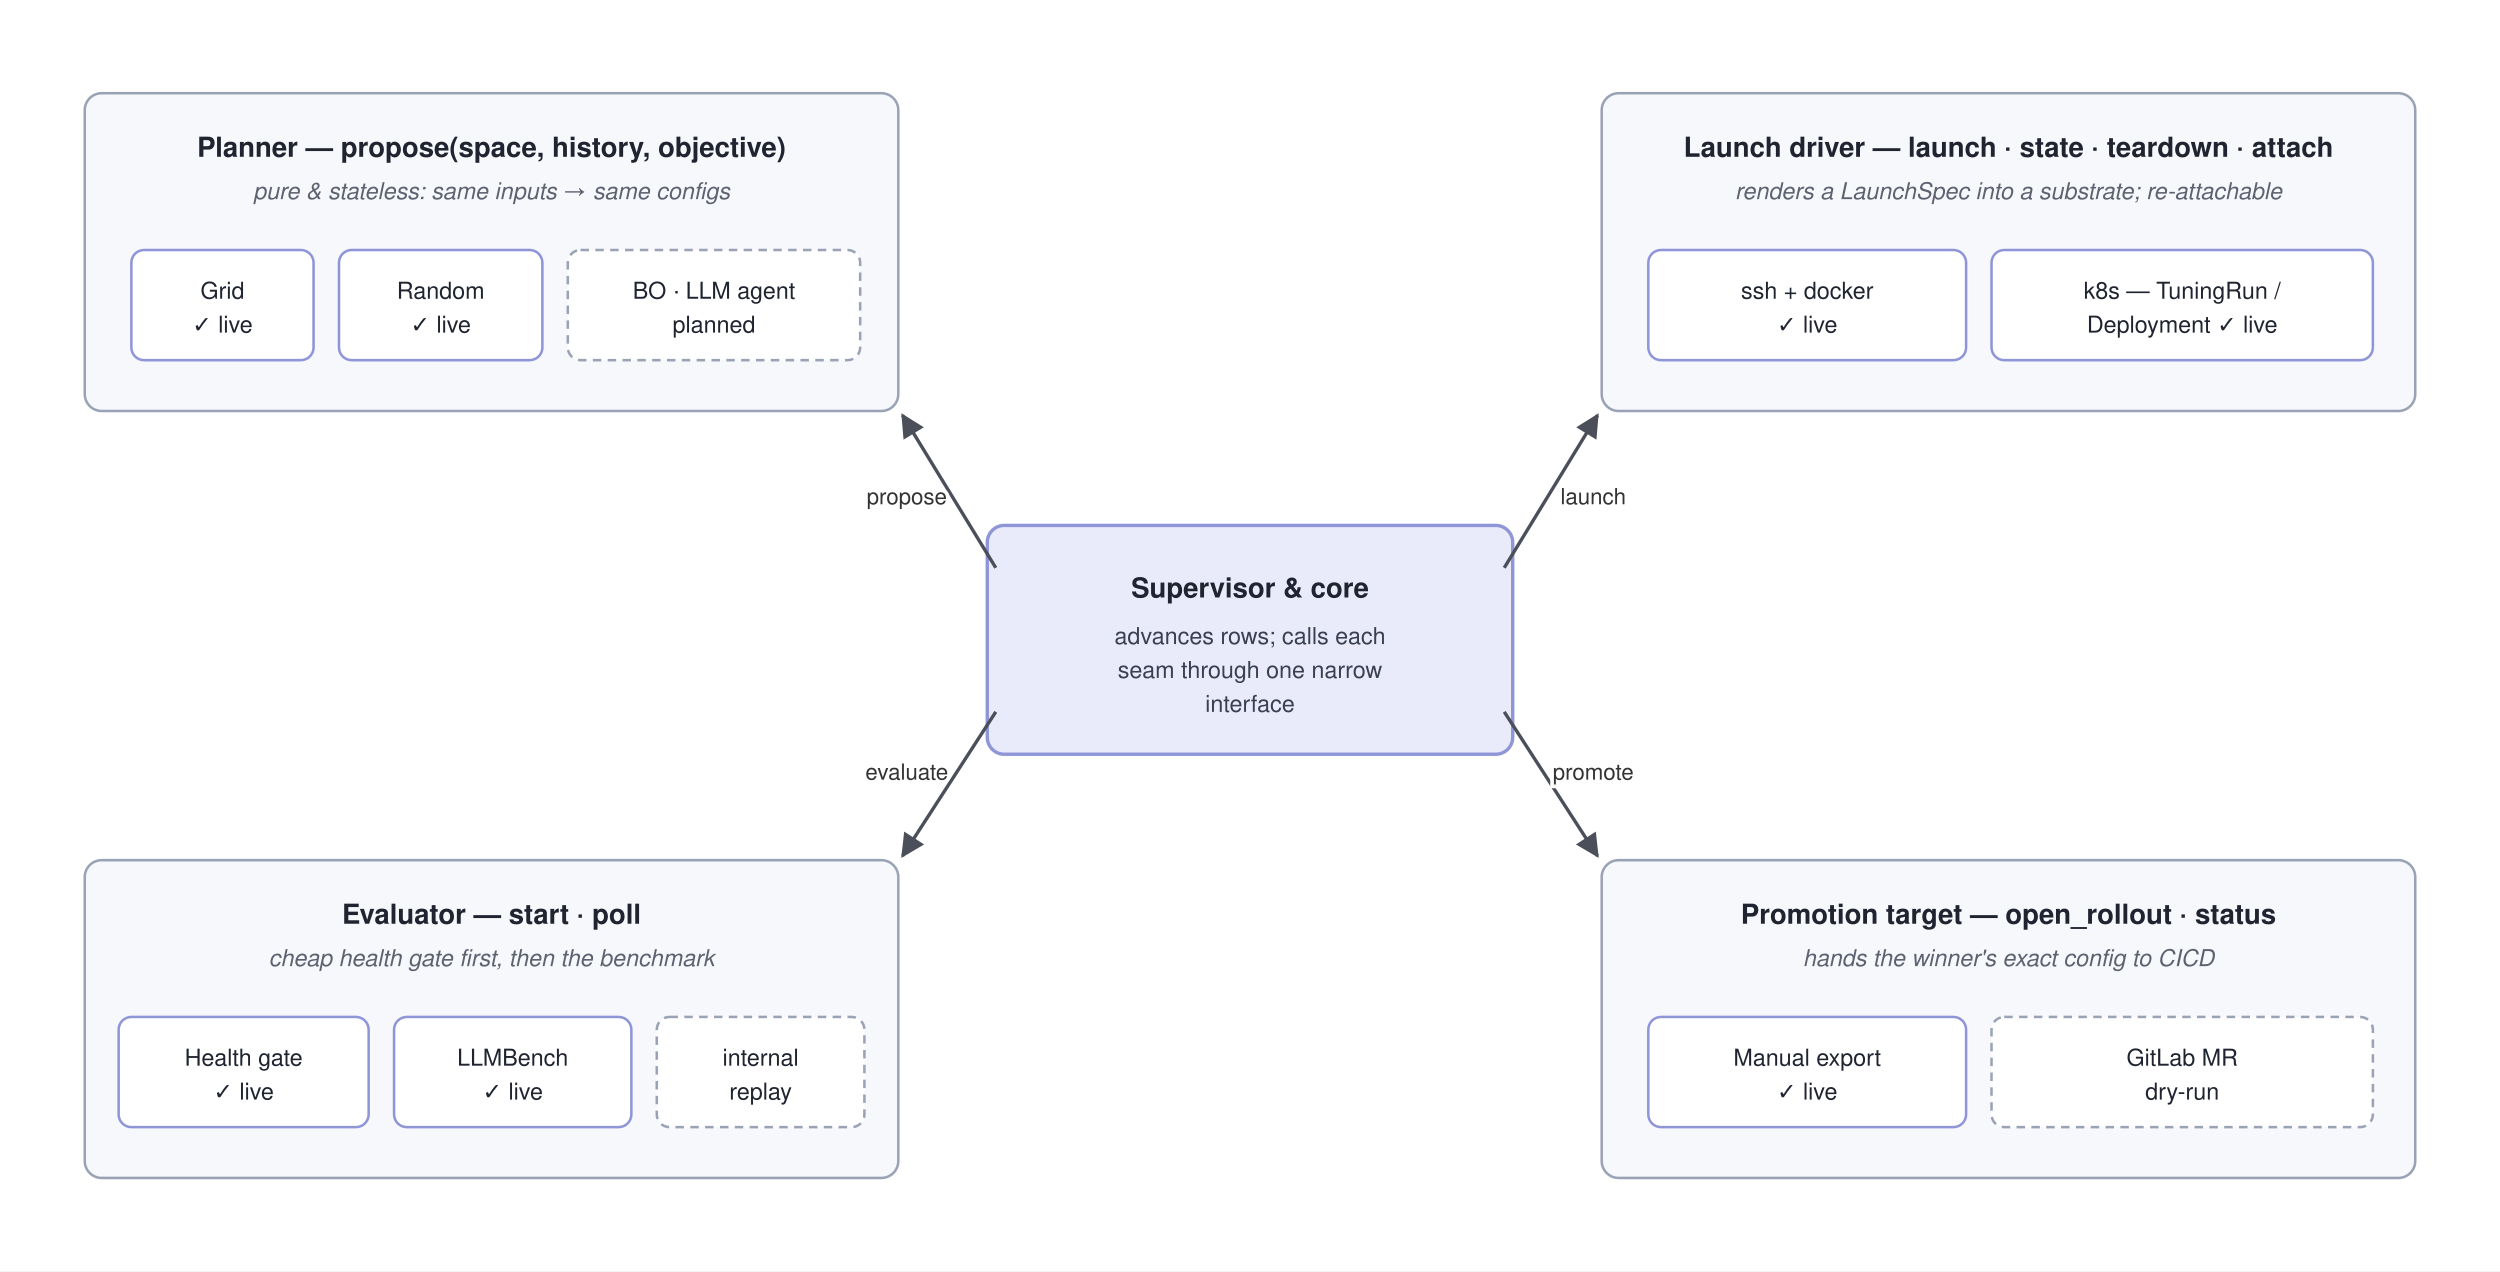
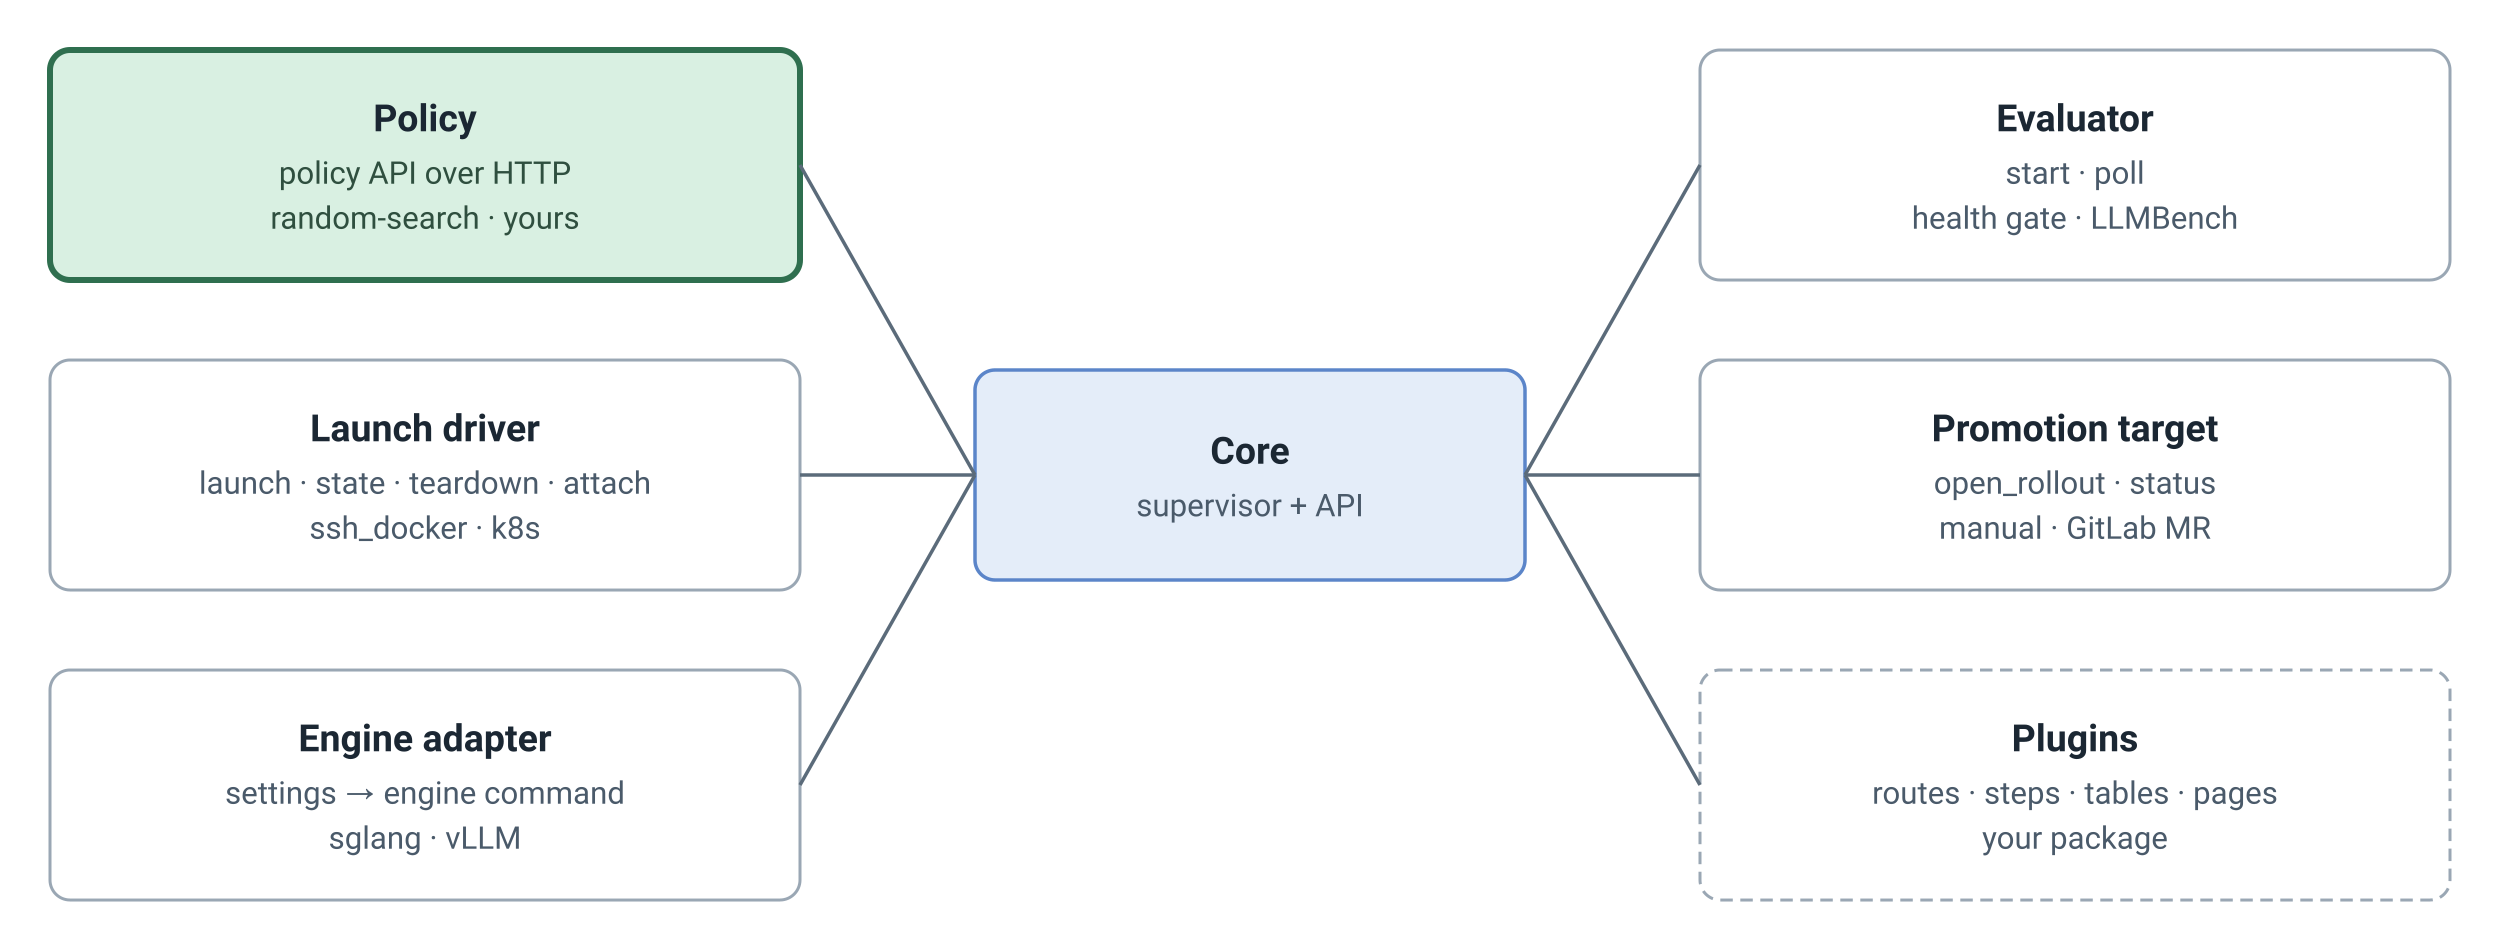
- <svg xmlns="http://www.w3.org/2000/svg" viewBox="0 0 1180 600" font-family="Helvetica, Arial, sans-serif">
+ <svg xmlns="http://www.w3.org/2000/svg" viewBox="0 0 1000 380" font-family="-apple-system, Segoe UI, Roboto, Helvetica, Arial, sans-serif">
  <defs>
-     <marker id="arr" viewBox="0 0 10 10" refX="9" refY="5" markerWidth="7" markerHeight="7" orient="auto-start-reverse">
-       <path d="M0,0 L10,5 L0,10 z" fill="#4a4f5a" />
+     <marker id="a-grey" viewBox="0 0 10 10" refX="9" refY="5" markerWidth="7" markerHeight="7" orient="auto-start-reverse">
+       <path d="M0 0 L10 5 L0 10 z" fill="#5b6b7a" />
+     </marker>
+     <marker id="a-green" viewBox="0 0 10 10" refX="9" refY="5" markerWidth="7" markerHeight="7" orient="auto-start-reverse">
+       <path d="M0 0 L10 5 L0 10 z" fill="#2f6f4f" />
+     </marker>
+     <marker id="a-orange" viewBox="0 0 10 10" refX="9" refY="5" markerWidth="7" markerHeight="7" orient="auto-start-reverse">
+       <path d="M0 0 L10 5 L0 10 z" fill="#c07a2c" />
+     </marker>
+     <marker id="a-purple" viewBox="0 0 10 10" refX="9" refY="5" markerWidth="7" markerHeight="7" orient="auto-start-reverse">
+       <path d="M0 0 L10 5 L0 10 z" fill="#8b72be" />
+     </marker>
+     <marker id="a-red" viewBox="0 0 10 10" refX="9" refY="5" markerWidth="7" markerHeight="7" orient="auto-start-reverse">
+       <path d="M0 0 L10 5 L0 10 z" fill="#c96161" />
+     </marker>
+     <marker id="a-blue" viewBox="0 0 10 10" refX="9" refY="5" markerWidth="7" markerHeight="7" orient="auto-start-reverse">
+       <path d="M0 0 L10 5 L0 10 z" fill="#5b85c9" />
    </marker>
  </defs>
-   <style>
-     .seam { fill:#f7f8fc; stroke:#9aa3b5; stroke-width:1.2; }
-     .core { fill:#e9ebfa; stroke:#8f96d8; stroke-width:1.6; }
-     .chip { fill:#ffffff; stroke:#8f96d8; stroke-width:1.2; }
-     .chipplan { fill:#ffffff; stroke:#9aa3b5; stroke-width:1.2; stroke-dasharray:4 3; }
-     .stitle { font-size:13px; font-weight:bold; fill:#1f2430; text-anchor:middle; }
-     .ssub { font-size:11px; fill:#5c6270; text-anchor:middle; font-style:italic; }
-     .chiptext { font-size:11px; fill:#1f2430; text-anchor:middle; }
-     .ctitle { font-size:13px; font-weight:bold; fill:#1f2430; text-anchor:middle; }
-     .csub { font-size:11px; fill:#3a4050; text-anchor:middle; }
-     .edge { stroke:#4a4f5a; stroke-width:1.6; fill:none; }
-     .lab  { font-size:10.5px; fill:#333; text-anchor:middle; paint-order:stroke; stroke:#ffffff; stroke-width:3.5; }
-   </style>
-   <rect x="0" y="0" width="1180" height="600" fill="#ffffff" />
-   <rect class="core" x="466" y="248" width="248" height="108" rx="8" />
-   <text class="ctitle" x="590" y="282">Supervisor &amp; core</text>
-   <text class="csub" x="590" y="304">advances rows; calls each</text>
-   <text class="csub" x="590" y="320">seam through one narrow</text>
-   <text class="csub" x="590" y="336">interface</text>
-   <rect class="seam" x="40" y="44" width="384" height="150" rx="8" />
-   <text class="stitle" x="232" y="74">Planner — propose(space, history, objective)</text>
-   <text class="ssub" x="232" y="94">pure &amp; stateless: same inputs → same configs</text>
-   <rect class="chip" x="62" y="118" width="86" height="52" rx="6" />
-   <text class="chiptext" x="105" y="141">Grid</text>
-   <text class="chiptext" x="105" y="157">✓ live</text>
-   <rect class="chip" x="160" y="118" width="96" height="52" rx="6" />
-   <text class="chiptext" x="208" y="141">Random</text>
-   <text class="chiptext" x="208" y="157">✓ live</text>
-   <rect class="chipplan" x="268" y="118" width="138" height="52" rx="6" />
-   <text class="chiptext" x="337" y="141">BO · LLM agent</text>
-   <text class="chiptext" x="337" y="157">planned</text>
-   <rect class="seam" x="756" y="44" width="384" height="150" rx="8" />
-   <text class="stitle" x="948" y="74">Launch driver — launch · state · teardown · attach</text>
-   <text class="ssub" x="948" y="94">renders a LaunchSpec into a substrate; re-attachable</text>
-   <rect class="chip" x="778" y="118" width="150" height="52" rx="6" />
-   <text class="chiptext" x="853" y="141">ssh + docker</text>
-   <text class="chiptext" x="853" y="157">✓ live</text>
-   <rect class="chip" x="940" y="118" width="180" height="52" rx="6" />
-   <text class="chiptext" x="1030" y="141">k8s — TuningRun /</text>
-   <text class="chiptext" x="1030" y="157">Deployment ✓ live</text>
-   <rect class="seam" x="40" y="406" width="384" height="150" rx="8" />
-   <text class="stitle" x="232" y="436">Evaluator — start · poll</text>
-   <text class="ssub" x="232" y="456">cheap health gate first, then the benchmark</text>
-   <rect class="chip" x="56" y="480" width="118" height="52" rx="6" />
-   <text class="chiptext" x="115" y="503">Health gate</text>
-   <text class="chiptext" x="115" y="519">✓ live</text>
-   <rect class="chip" x="186" y="480" width="112" height="52" rx="6" />
-   <text class="chiptext" x="242" y="503">LLMBench</text>
-   <text class="chiptext" x="242" y="519">✓ live</text>
-   <rect class="chipplan" x="310" y="480" width="98" height="52" rx="6" />
-   <text class="chiptext" x="359" y="503">internal</text>
-   <text class="chiptext" x="359" y="519">replay</text>
-   <rect class="seam" x="756" y="406" width="384" height="150" rx="8" />
-   <text class="stitle" x="948" y="436">Promotion target — open_rollout · status</text>
-   <text class="ssub" x="948" y="456">hands the winner's exact config to CICD</text>
-   <rect class="chip" x="778" y="480" width="150" height="52" rx="6" />
-   <text class="chiptext" x="853" y="503">Manual export</text>
-   <text class="chiptext" x="853" y="519">✓ live</text>
-   <rect class="chipplan" x="940" y="480" width="180" height="52" rx="6" />
-   <text class="chiptext" x="1030" y="503">GitLab MR</text>
-   <text class="chiptext" x="1030" y="519">dry-run</text>
-   <path class="edge" d="M470,268 L426,196" marker-end="url(#arr)" />
-   <text class="lab" x="428" y="238">propose</text>
-   <path class="edge" d="M710,268 L754,196" marker-end="url(#arr)" />
-   <text class="lab" x="752" y="238">launch</text>
-   <path class="edge" d="M470,336 L426,404" marker-end="url(#arr)" />
-   <text class="lab" x="428" y="368">evaluate</text>
-   <path class="edge" d="M710,336 L754,404" marker-end="url(#arr)" />
-   <text class="lab" x="752" y="368">promote</text>
+   <rect width="1000" height="380" fill="#ffffff" />
+   <rect x="390" y="148" width="220" height="84" rx="8" fill="#e4edf9" stroke="#5b85c9" stroke-width="1.4" />
+   <text x="500.0" y="185.5" font-size="15" fill="#1b2733" font-weight="700" text-anchor="middle">Core</text>
+   <text x="500.0" y="206.5" font-size="12.5" fill="#4a5a6a" text-anchor="middle">supervisor + API</text>
+   <rect x="20" y="20" width="300" height="92" rx="8" fill="#d9f0e2" stroke="#2f6f4f" stroke-width="2.4" />
+   <text x="170.0" y="52.5" font-size="15" fill="#1b2733" font-weight="700" text-anchor="middle">Policy</text>
+   <text x="170.0" y="73.5" font-size="12.5" fill="#2f4f3f" text-anchor="middle">policy API over HTTP</text>
+   <text x="170.0" y="91.5" font-size="12.5" fill="#2f4f3f" text-anchor="middle">random-search · yours</text>
+   <path d="M320 66 L390 190" fill="none" stroke="#5b6b7a" stroke-width="1.4" />
+   <rect x="20" y="144" width="300" height="92" rx="8" fill="#ffffff" stroke="#9aa7b4" stroke-width="1.2" />
+   <text x="170.0" y="176.5" font-size="15" fill="#1b2733" font-weight="700" text-anchor="middle">Launch driver</text>
+   <text x="170.0" y="197.5" font-size="12.5" fill="#4a5a6a" text-anchor="middle">launch · state · teardown · attach</text>
+   <text x="170.0" y="215.5" font-size="12.5" fill="#4a5a6a" text-anchor="middle">ssh_docker · k8s</text>
+   <path d="M320 190 L390 190" fill="none" stroke="#5b6b7a" stroke-width="1.4" />
+   <rect x="20" y="268" width="300" height="92" rx="8" fill="#ffffff" stroke="#9aa7b4" stroke-width="1.2" />
+   <text x="170.0" y="300.5" font-size="15" fill="#1b2733" font-weight="700" text-anchor="middle">Engine adapter</text>
+   <text x="170.0" y="321.5" font-size="12.5" fill="#4a5a6a" text-anchor="middle">settings → engine command</text>
+   <text x="170.0" y="339.5" font-size="12.5" fill="#4a5a6a" text-anchor="middle">sglang · vLLM</text>
+   <path d="M320 314 L390 190" fill="none" stroke="#5b6b7a" stroke-width="1.4" />
+   <rect x="680" y="20" width="300" height="92" rx="8" fill="#ffffff" stroke="#9aa7b4" stroke-width="1.2" />
+   <text x="830.0" y="52.5" font-size="15" fill="#1b2733" font-weight="700" text-anchor="middle">Evaluator</text>
+   <text x="830.0" y="73.5" font-size="12.5" fill="#4a5a6a" text-anchor="middle">start · poll</text>
+   <text x="830.0" y="91.5" font-size="12.5" fill="#4a5a6a" text-anchor="middle">health gate · LLMBench</text>
+   <path d="M610 190 L680 66" fill="none" stroke="#5b6b7a" stroke-width="1.4" />
+   <rect x="680" y="144" width="300" height="92" rx="8" fill="#ffffff" stroke="#9aa7b4" stroke-width="1.2" />
+   <text x="830.0" y="176.5" font-size="15" fill="#1b2733" font-weight="700" text-anchor="middle">Promotion target</text>
+   <text x="830.0" y="197.5" font-size="12.5" fill="#4a5a6a" text-anchor="middle">open_rollout · status</text>
+   <text x="830.0" y="215.5" font-size="12.5" fill="#4a5a6a" text-anchor="middle">manual · GitLab MR</text>
+   <path d="M610 190 L680 190" fill="none" stroke="#5b6b7a" stroke-width="1.4" />
+   <rect x="680" y="268" width="300" height="92" rx="8" fill="#ffffff" stroke="#9aa7b4" stroke-width="1.2" stroke-dasharray="5 3" />
+   <text x="830.0" y="300.5" font-size="15" fill="#1b2733" font-weight="700" text-anchor="middle">Plugins</text>
+   <text x="830.0" y="321.5" font-size="12.5" fill="#4a5a6a" text-anchor="middle">routes · steps · tables · pages</text>
+   <text x="830.0" y="339.5" font-size="12.5" fill="#4a5a6a" text-anchor="middle">your package</text>
+   <path d="M610 190 L680 314" fill="none" stroke="#5b6b7a" stroke-width="1.4" />
</svg>
